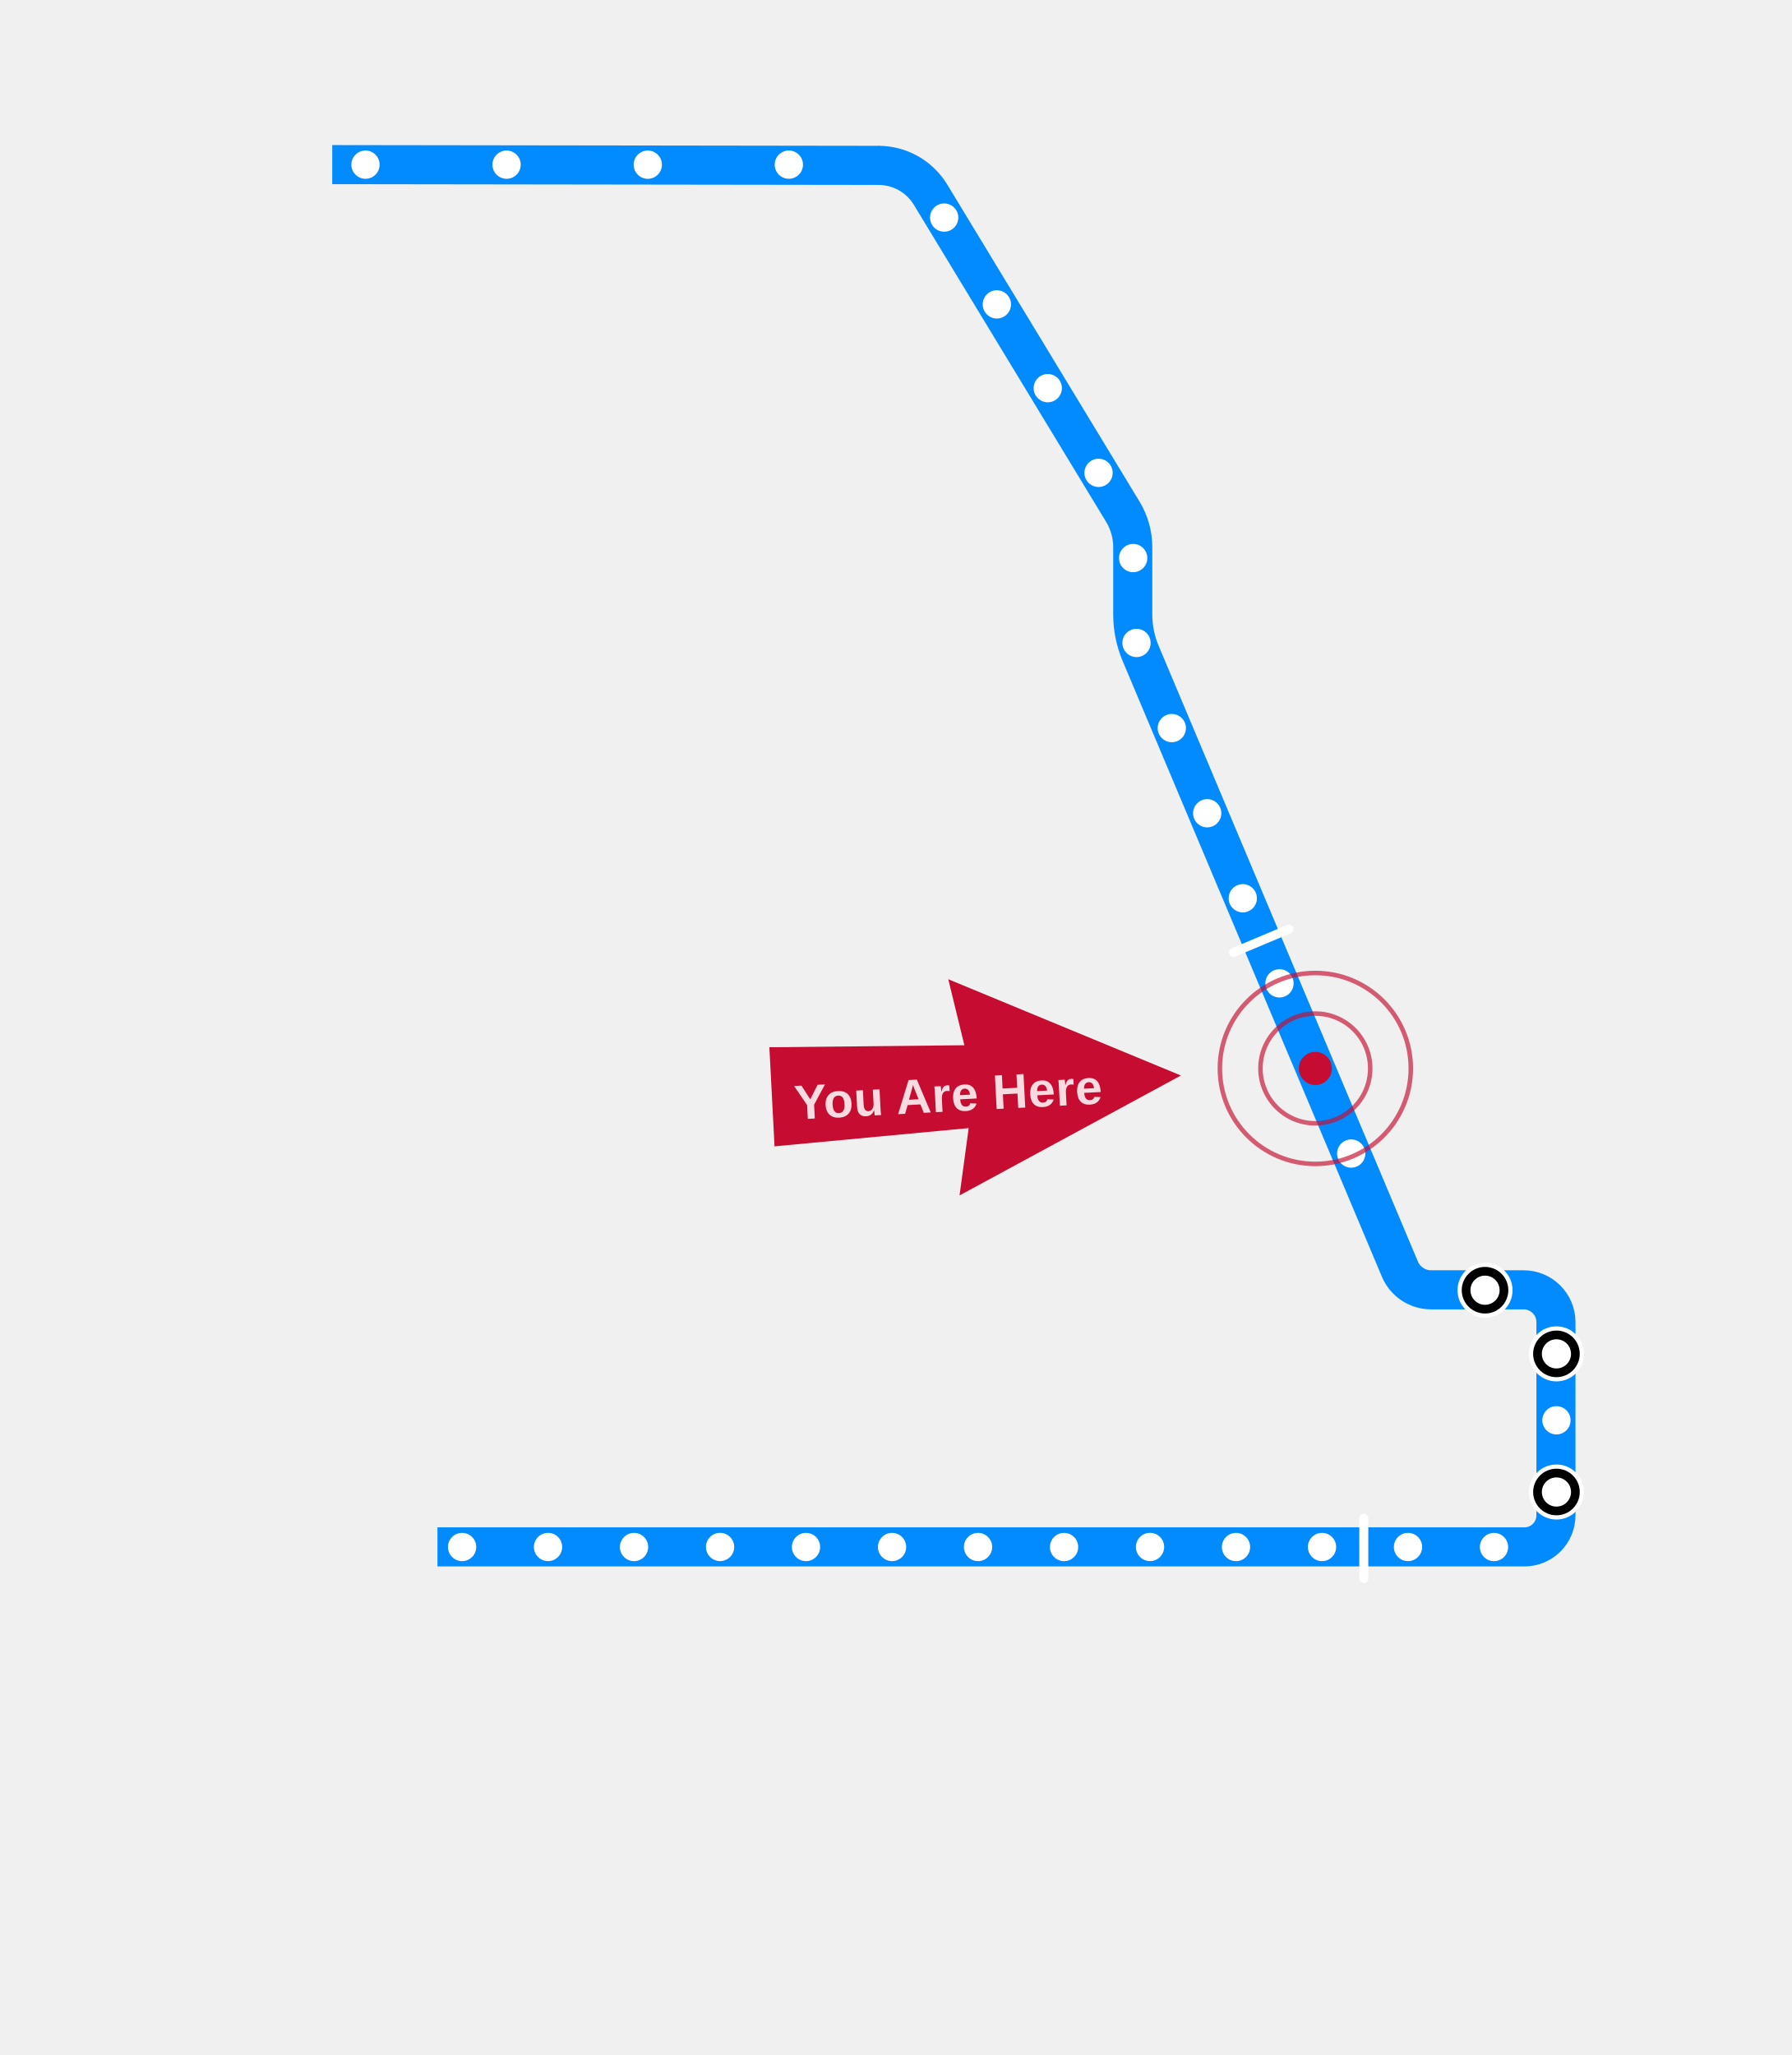
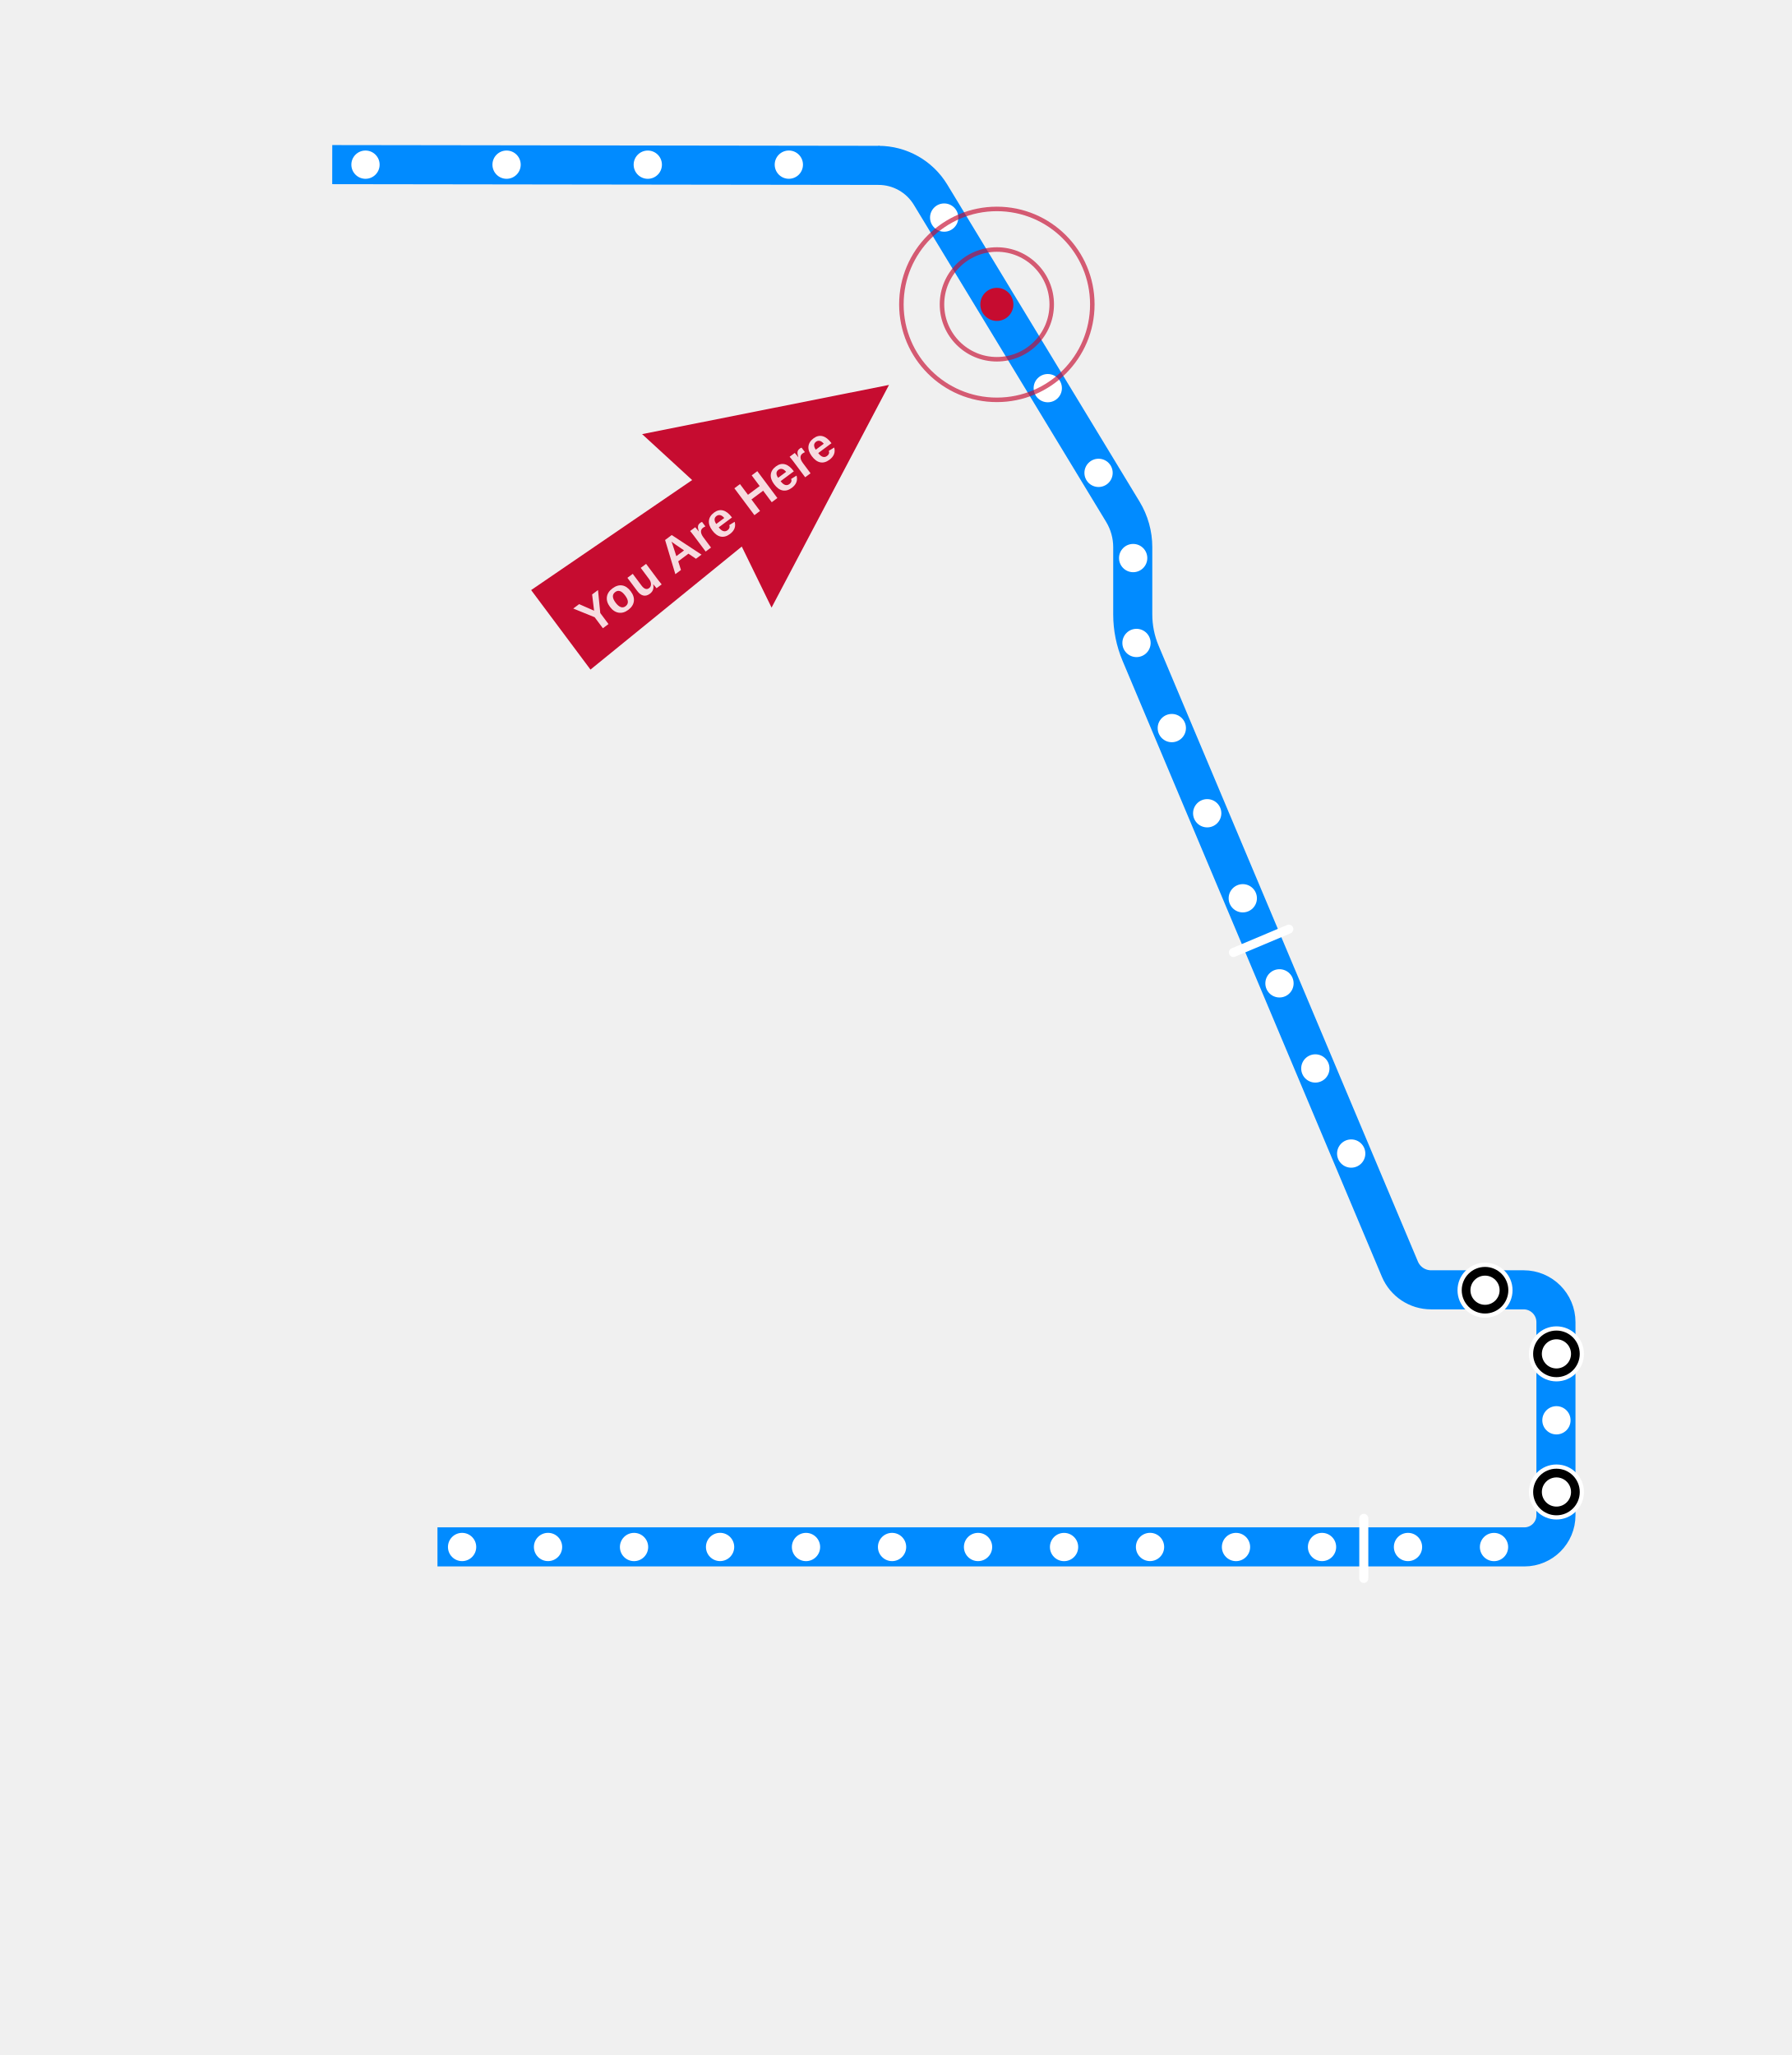
<svg xmlns="http://www.w3.org/2000/svg" width="1192" height="1367" viewBox="-185 -50 1192 1367">
  <path id="Path" fill="#000000" stroke="#018bff" stroke-width="26" d="M 36 59.5 L 400 60.002" />
  <path id="path1" fill="none" stroke="#018bff" stroke-width="26" d="M 400 60 L 399.36 60 C 413.518 60 426.649 67.394 433.99 79.5 L 561.9 290.41 C 566.217 297.525 568.5 305.688 568.5 314.01 L 568.5 358.75 C 568.499 367.615 570.27 376.39 573.71 384.56 L 746.2 794.23 C 749.713 802.575 757.886 808.001 766.94 808 L 828.5 808 C 840.374 808 850 817.626 850 829.5 L 850 958 C 850 969.598 840.598 979 829 979 L 106 979" />
  <path id="path2" fill="#ffffff" stroke="none" d="M 67.52 59.54 C 67.52 64.731 63.311 68.94 58.12 68.94 C 52.929 68.94 48.72 64.731 48.72 59.54 C 48.72 54.349 52.929 50.14 58.12 50.14 C 63.311 50.14 67.52 54.349 67.52 59.54 Z" />
  <path id="path3" fill="#ffffff" stroke="none" d="M 161.37 59.54 C 161.37 64.731 157.161 68.94 151.97 68.94 C 146.779 68.94 142.57 64.731 142.57 59.54 C 142.57 54.349 146.779 50.14 151.97 50.14 C 157.161 50.14 161.37 54.349 161.37 59.54 Z" />
  <path id="path4" fill="#ffffff" stroke="none" d="M 255.3 59.55 C 255.3 64.741 251.091 68.95 245.9 68.95 C 240.709 68.95 236.5 64.741 236.5 59.55 C 236.5 54.359 240.709 50.15 245.9 50.15 C 251.091 50.15 255.3 54.359 255.3 59.55 Z" />
  <path id="path5" fill="#ffffff" stroke="none" d="M 349.13 59.53 C 349.13 64.721 344.921 68.93 339.73 68.93 C 334.539 68.93 330.33 64.721 330.33 59.53 C 330.33 54.339 334.539 50.13 339.73 50.13 C 344.921 50.13 349.13 54.339 349.13 59.53 Z" />
  <path id="path6" fill="#ffffff" stroke="none" d="M 452.46 94.73 C 452.46 99.922 448.251 104.13 443.06 104.13 C 437.869 104.13 433.66 99.922 433.66 94.73 C 433.66 89.539 437.869 85.33 443.06 85.33 C 448.251 85.33 452.46 89.539 452.46 94.73 Z" />
  <path id="path7" fill="#ffffff" stroke="none" d="M 487.5 152.48 C 487.5 157.672 483.291 161.88 478.1 161.88 C 472.909 161.88 468.7 157.672 468.7 152.48 C 468.7 147.289 472.909 143.08 478.1 143.08 C 483.291 143.08 487.5 147.289 487.5 152.48 Z" />
  <path id="path8" fill="#ffffff" stroke="none" d="M 521.37 208.2 C 521.37 213.391 517.161 217.6 511.97 217.6 C 506.779 217.6 502.57 213.391 502.57 208.2 C 502.57 203.009 506.779 198.8 511.97 198.8 C 517.161 198.8 521.37 203.009 521.37 208.2 Z" />
  <path id="path9" fill="#ffffff" stroke="none" d="M 555.15 264.55 C 555.15 269.741 550.941 273.95 545.75 273.95 C 540.559 273.95 536.35 269.741 536.35 264.55 C 536.35 259.359 540.559 255.15 545.75 255.15 C 550.941 255.15 555.15 259.359 555.15 264.55 Z" />
  <path id="path10" fill="#ffffff" stroke="none" d="M 578.17 321.23 C 578.17 326.422 573.961 330.63 568.77 330.63 C 563.579 330.63 559.37 326.422 559.37 321.23 C 559.37 316.039 563.579 311.83 568.77 311.83 C 573.961 311.83 578.17 316.039 578.17 321.23 Z" />
  <path id="path11" fill="#ffffff" stroke="none" d="M 580.39 377.7 C 580.39 382.891 576.181 387.1 570.99 387.1 C 565.799 387.1 561.59 382.891 561.59 377.7 C 561.59 372.509 565.799 368.3 570.99 368.3 C 576.181 368.3 580.39 372.509 580.39 377.7 Z" />
  <path id="path12" fill="#ffffff" stroke="none" d="M 603.88 434.33 C 603.88 439.521 599.671 443.73 594.48 443.73 C 589.289 443.73 585.08 439.521 585.08 434.33 C 585.08 429.139 589.289 424.93 594.48 424.93 C 599.671 424.93 603.88 429.139 603.88 434.33 Z" />
  <path id="path13" fill="#ffffff" stroke="none" d="M 627.42 490.98 C 627.42 496.172 623.211 500.38 618.02 500.38 C 612.829 500.38 608.62 496.172 608.62 490.98 C 608.62 485.789 612.829 481.58 618.02 481.58 C 623.211 481.58 627.42 485.789 627.42 490.98 Z" />
  <path id="path14" fill="#ffffff" stroke="none" d="M 651.09 547.54 C 651.09 552.732 646.881 556.94 641.69 556.94 C 636.499 556.94 632.29 552.732 632.29 547.54 C 632.29 542.349 636.499 538.14 641.69 538.14 C 646.881 538.14 651.09 542.349 651.09 547.54 Z" />
  <path id="path15" fill="#ffffff" stroke="none" d="M 675.5 604.13 C 675.5 609.321 671.292 613.53 666.1 613.53 C 660.909 613.53 656.7 609.321 656.7 604.13 C 656.7 598.939 660.909 594.73 666.1 594.73 C 671.292 594.73 675.5 598.939 675.5 604.13 Z" />
  <path id="path16" fill="#ffffff" stroke="none" d="M 699.35 660.74 C 699.35 665.931 695.141 670.14 689.95 670.14 C 684.759 670.14 680.55 665.931 680.55 660.74 C 680.55 655.549 684.759 651.34 689.95 651.34 C 695.141 651.34 699.35 655.549 699.35 660.74 Z" />
  <path id="path17" fill="#ffffff" stroke="none" d="M 723.21 717.35 C 723.21 722.542 719.001 726.75 713.81 726.75 C 708.619 726.75 704.41 722.542 704.41 717.35 C 704.41 712.159 708.619 707.95 713.81 707.95 C 719.001 707.95 723.21 712.159 723.21 717.35 Z" />
  <path id="path18" fill="#ffffff" stroke="none" d="M 859.73 894.79 C 859.73 899.982 855.521 904.19 850.33 904.19 C 845.139 904.19 840.93 899.982 840.93 894.79 C 840.93 889.599 845.139 885.39 850.33 885.39 C 855.521 885.39 859.73 889.599 859.73 894.79 Z" />
  <path id="path19" fill="#ffffff" stroke="none" d="M 131.78 979.07 C 131.78 984.261 127.571 988.47 122.38 988.47 C 117.189 988.47 112.98 984.261 112.98 979.07 C 112.98 973.879 117.189 969.67 122.38 969.67 C 127.571 969.67 131.78 973.879 131.78 979.07 Z" />
  <path id="path20" fill="#ffffff" stroke="none" d="M 188.95 979.06 C 188.95 984.251 184.741 988.46 179.55 988.46 C 174.359 988.46 170.15 984.251 170.15 979.06 C 170.15 973.869 174.359 969.66 179.55 969.66 C 184.741 969.66 188.95 973.869 188.95 979.06 Z" />
  <path id="path21" fill="#ffffff" stroke="none" d="M 246.16 979.08 C 246.16 984.271 241.951 988.48 236.76 988.48 C 231.569 988.48 227.36 984.271 227.36 979.08 C 227.36 973.889 231.569 969.68 236.76 969.68 C 241.951 969.68 246.16 973.889 246.16 979.08 Z" />
  <path id="path22" fill="#ffffff" stroke="none" d="M 303.39 979.05 C 303.39 984.241 299.181 988.45 293.99 988.45 C 288.799 988.45 284.59 984.241 284.59 979.05 C 284.59 973.859 288.799 969.65 293.99 969.65 C 299.181 969.65 303.39 973.859 303.39 979.05 Z" />
  <path id="path23" fill="#ffffff" stroke="none" d="M 360.55 979.08 C 360.55 984.271 356.341 988.48 351.15 988.48 C 345.959 988.48 341.75 984.271 341.75 979.08 C 341.75 973.889 345.959 969.68 351.15 969.68 C 356.341 969.68 360.55 973.889 360.55 979.08 Z" />
  <path id="path24" fill="#ffffff" stroke="none" d="M 417.79 979.07 C 417.79 984.261 413.581 988.47 408.39 988.47 C 403.199 988.47 398.99 984.261 398.99 979.07 C 398.99 973.879 403.199 969.67 408.39 969.67 C 413.581 969.67 417.79 973.879 417.79 979.07 Z" />
  <path id="path25" fill="#ffffff" stroke="none" d="M 474.99 979.07 C 474.99 984.261 470.781 988.47 465.59 988.47 C 460.399 988.47 456.19 984.261 456.19 979.07 C 456.19 973.879 460.399 969.67 465.59 969.67 C 470.781 969.67 474.99 973.879 474.99 979.07 Z" />
  <path id="path26" fill="#ffffff" stroke="none" d="M 532.2 979.09 C 532.2 984.281 527.991 988.49 522.8 988.49 C 517.609 988.49 513.4 984.281 513.4 979.09 C 513.4 973.898 517.609 969.69 522.8 969.69 C 527.991 969.69 532.2 973.898 532.2 979.09 Z" />
  <path id="path27" fill="#ffffff" stroke="none" d="M 589.39 979.05 C 589.39 984.241 585.181 988.45 579.99 988.45 C 574.799 988.45 570.59 984.241 570.59 979.05 C 570.59 973.859 574.799 969.65 579.99 969.65 C 585.181 969.65 589.39 973.859 589.39 979.05 Z" />
  <path id="path28" fill="#ffffff" stroke="none" d="M 646.58 979.08 C 646.58 984.271 642.371 988.48 637.18 988.48 C 631.989 988.48 627.78 984.271 627.78 979.08 C 627.78 973.889 631.989 969.68 637.18 969.68 C 642.371 969.68 646.58 973.889 646.58 979.08 Z" />
  <path id="path29" fill="#ffffff" stroke="none" d="M 703.8 979.07 C 703.8 984.261 699.591 988.47 694.4 988.47 C 689.208 988.47 685 984.261 685 979.07 C 685 973.879 689.208 969.67 694.4 969.67 C 699.591 969.67 703.8 973.879 703.8 979.07 Z" />
  <path id="path30" fill="#ffffff" stroke="none" d="M 760.99 979.07 C 760.99 984.261 756.781 988.47 751.59 988.47 C 746.398 988.47 742.19 984.261 742.19 979.07 C 742.19 973.879 746.398 969.67 751.59 969.67 C 756.781 969.67 760.99 973.879 760.99 979.07 Z" />
  <path id="path31" fill="#ffffff" stroke="none" d="M 818.2 979.09 C 818.2 984.281 813.991 988.49 808.8 988.49 C 803.609 988.49 799.4 984.281 799.4 979.09 C 799.4 973.898 803.609 969.69 808.8 969.69 C 813.991 969.69 818.2 973.898 818.2 979.09 Z" />
  <clipPath id="clipPath1">
    <path d="M 780 786 L 826 786 L 826 832 L 780 832 Z" />
  </clipPath>
  <path id="path32" fill="#ffffff" stroke="none" clip-path="url(#clipPath1)" d="M 821.13 808.26 C 821.13 818.367 812.937 826.56 802.83 826.56 C 792.723 826.56 784.53 818.367 784.53 808.26 C 784.53 798.153 792.723 789.96 802.83 789.96 C 812.937 789.96 821.13 798.153 821.13 808.26 Z" />
  <path id="path33" fill="#ffffff" stroke="none" d="M 868.63 850.6 C 868.63 860.707 860.437 868.9 850.33 868.9 C 840.223 868.9 832.03 860.707 832.03 850.6 C 832.03 840.493 840.223 832.3 850.33 832.3 C 860.437 832.3 868.63 840.493 868.63 850.6 Z" />
  <path id="path34" fill="#ffffff" stroke="none" d="M 868.64 942.49 C 868.64 952.597 860.447 960.79 850.34 960.79 C 840.233 960.79 832.04 952.597 832.04 942.49 C 832.04 932.383 840.233 924.19 850.34 924.19 C 860.447 924.19 868.64 932.383 868.64 942.49 Z" />
  <path id="path35" fill="#000000" stroke="none" d="M 818.33 808.26 C 818.33 816.82 811.39 823.76 802.83 823.76 C 794.27 823.76 787.33 816.82 787.33 808.26 C 787.33 799.7 794.27 792.76 802.83 792.76 C 811.39 792.76 818.33 799.7 818.33 808.26 Z" />
  <path id="path36" fill="#000000" stroke="none" d="M 865.83 850.6 C 865.83 859.16 858.89 866.1 850.33 866.1 C 841.77 866.1 834.83 859.16 834.83 850.6 C 834.83 842.04 841.77 835.1 850.33 835.1 C 858.89 835.1 865.83 842.04 865.83 850.6 Z" />
  <path id="path37" fill="#000000" stroke="none" d="M 865.84 942.49 C 865.84 951.05 858.9 957.99 850.34 957.99 C 841.78 957.99 834.84 951.05 834.84 942.49 C 834.84 933.93 841.78 926.99 850.34 926.99 C 858.9 926.99 865.84 933.93 865.84 942.49 Z" />
  <path id="path38" fill="#ffffff" stroke="none" d="M 812.53 808.26 C 812.53 813.617 808.187 817.96 802.83 817.96 C 797.473 817.96 793.13 813.617 793.13 808.26 C 793.13 802.903 797.473 798.56 802.83 798.56 C 808.187 798.56 812.53 802.903 812.53 808.26 Z" />
  <path id="path39" fill="#ffffff" stroke="none" d="M 860.03 850.6 C 860.03 855.957 855.687 860.3 850.33 860.3 C 844.973 860.3 840.63 855.957 840.63 850.6 C 840.63 845.243 844.973 840.9 850.33 840.9 C 855.687 840.9 860.03 845.243 860.03 850.6 Z" />
  <path id="path40" fill="#ffffff" stroke="none" d="M 860.04 942.49 C 860.04 947.847 855.697 952.19 850.34 952.19 C 844.983 952.19 840.64 947.847 840.64 942.49 C 840.64 937.133 844.983 932.79 850.34 932.79 C 855.697 932.79 860.04 937.133 860.04 942.49 Z" />
  <path id="divider-damen-division" fill="#000000" stroke="#ffffff" stroke-width="6" stroke-linecap="round" d="M 635.46 583.6 L 672.33 568.07" />
  <path id="divider-uic-clinton" fill="#000000" stroke="#ffffff" stroke-width="6" stroke-linecap="round" d="M 722.19 960 L 722.19 1000" />
-   <circle cx="689.95" cy="660.74" r="36.5" fill="none" stroke="#c60c30" stroke-width="3" opacity="0.66" />
-   <circle cx="689.95" cy="660.74" r="63.5" fill="none" stroke="#c60c30" stroke-width="3" opacity="0.66" />
-   <circle id="coverage-dot" cx="689.95" cy="660.74" r="11" fill="#c60c30" stroke="none" />
-   <g id="you-are-here" transform="translate(-115.24,-165.28) rotate(12.00,715.77,830.71)">
+   <circle cx="478.1" cy="152.48" r="36.5" fill="none" stroke="#c60c30" stroke-width="3" opacity="0.66" />
+   <circle cx="478.1" cy="152.48" r="63.5" fill="none" stroke="#c60c30" stroke-width="3" opacity="0.66" />
+   <circle id="coverage-dot" cx="478.1" cy="152.48" r="11" fill="#c60c30" stroke="none" />
+   <g id="you-are-here" transform="translate(-309.41,-624.66) rotate(-21.75,715.77,830.71)">
    <g id="Group">
      <path id="path44" fill="#c60c30" stroke="none" d="M 461.16 933.009 L 584.958 894.288 L 588.322 939.351 L 715.769 830.71 L 551.095 800.246 L 570.688 840.965 L 444.097 869.253 Z" />
      <g id="g1">
        <text id="You-Are-Here" opacity="0.85" transform="matrix(0.966006 -0.258521 0.258521 0.966006 -206.4752 176.7925)" xml:space="preserve" x="464" y="886" font-family="Arial" font-size="32.4" font-weight="700" fill="#ffffff" letter-spacing="0.312">You Are Here</text>
      </g>
    </g>
  </g>
</svg>
